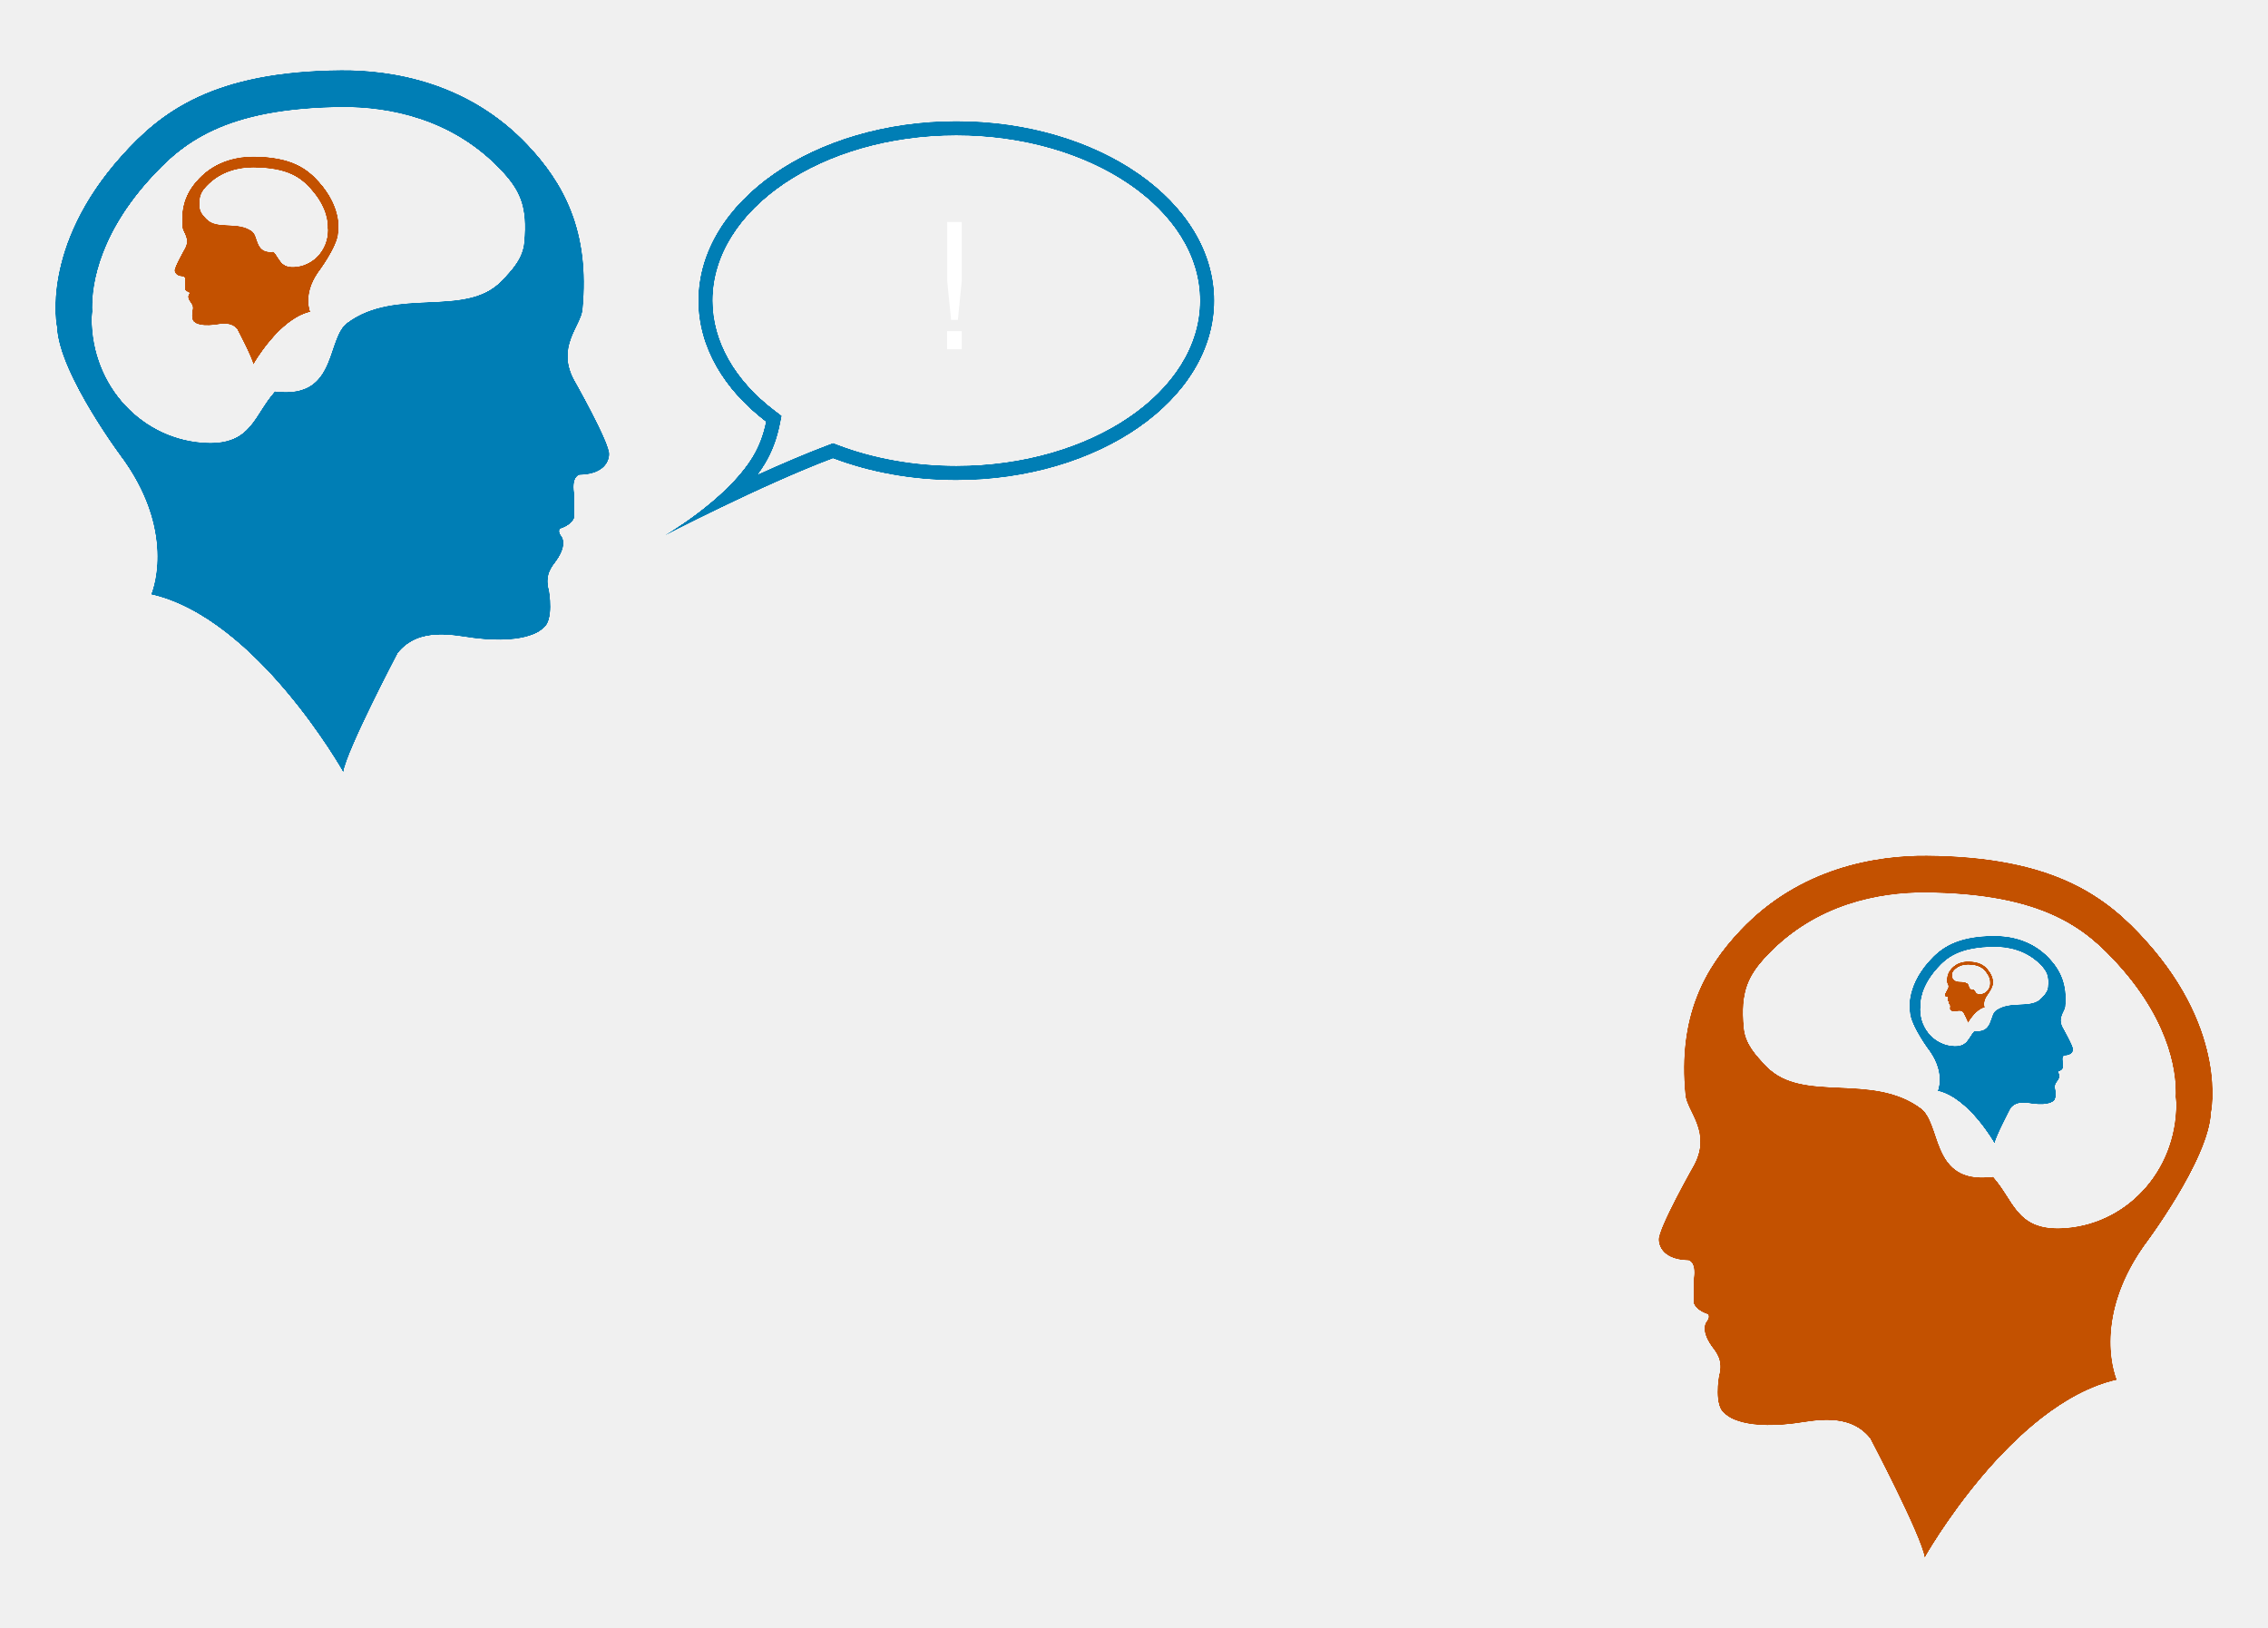
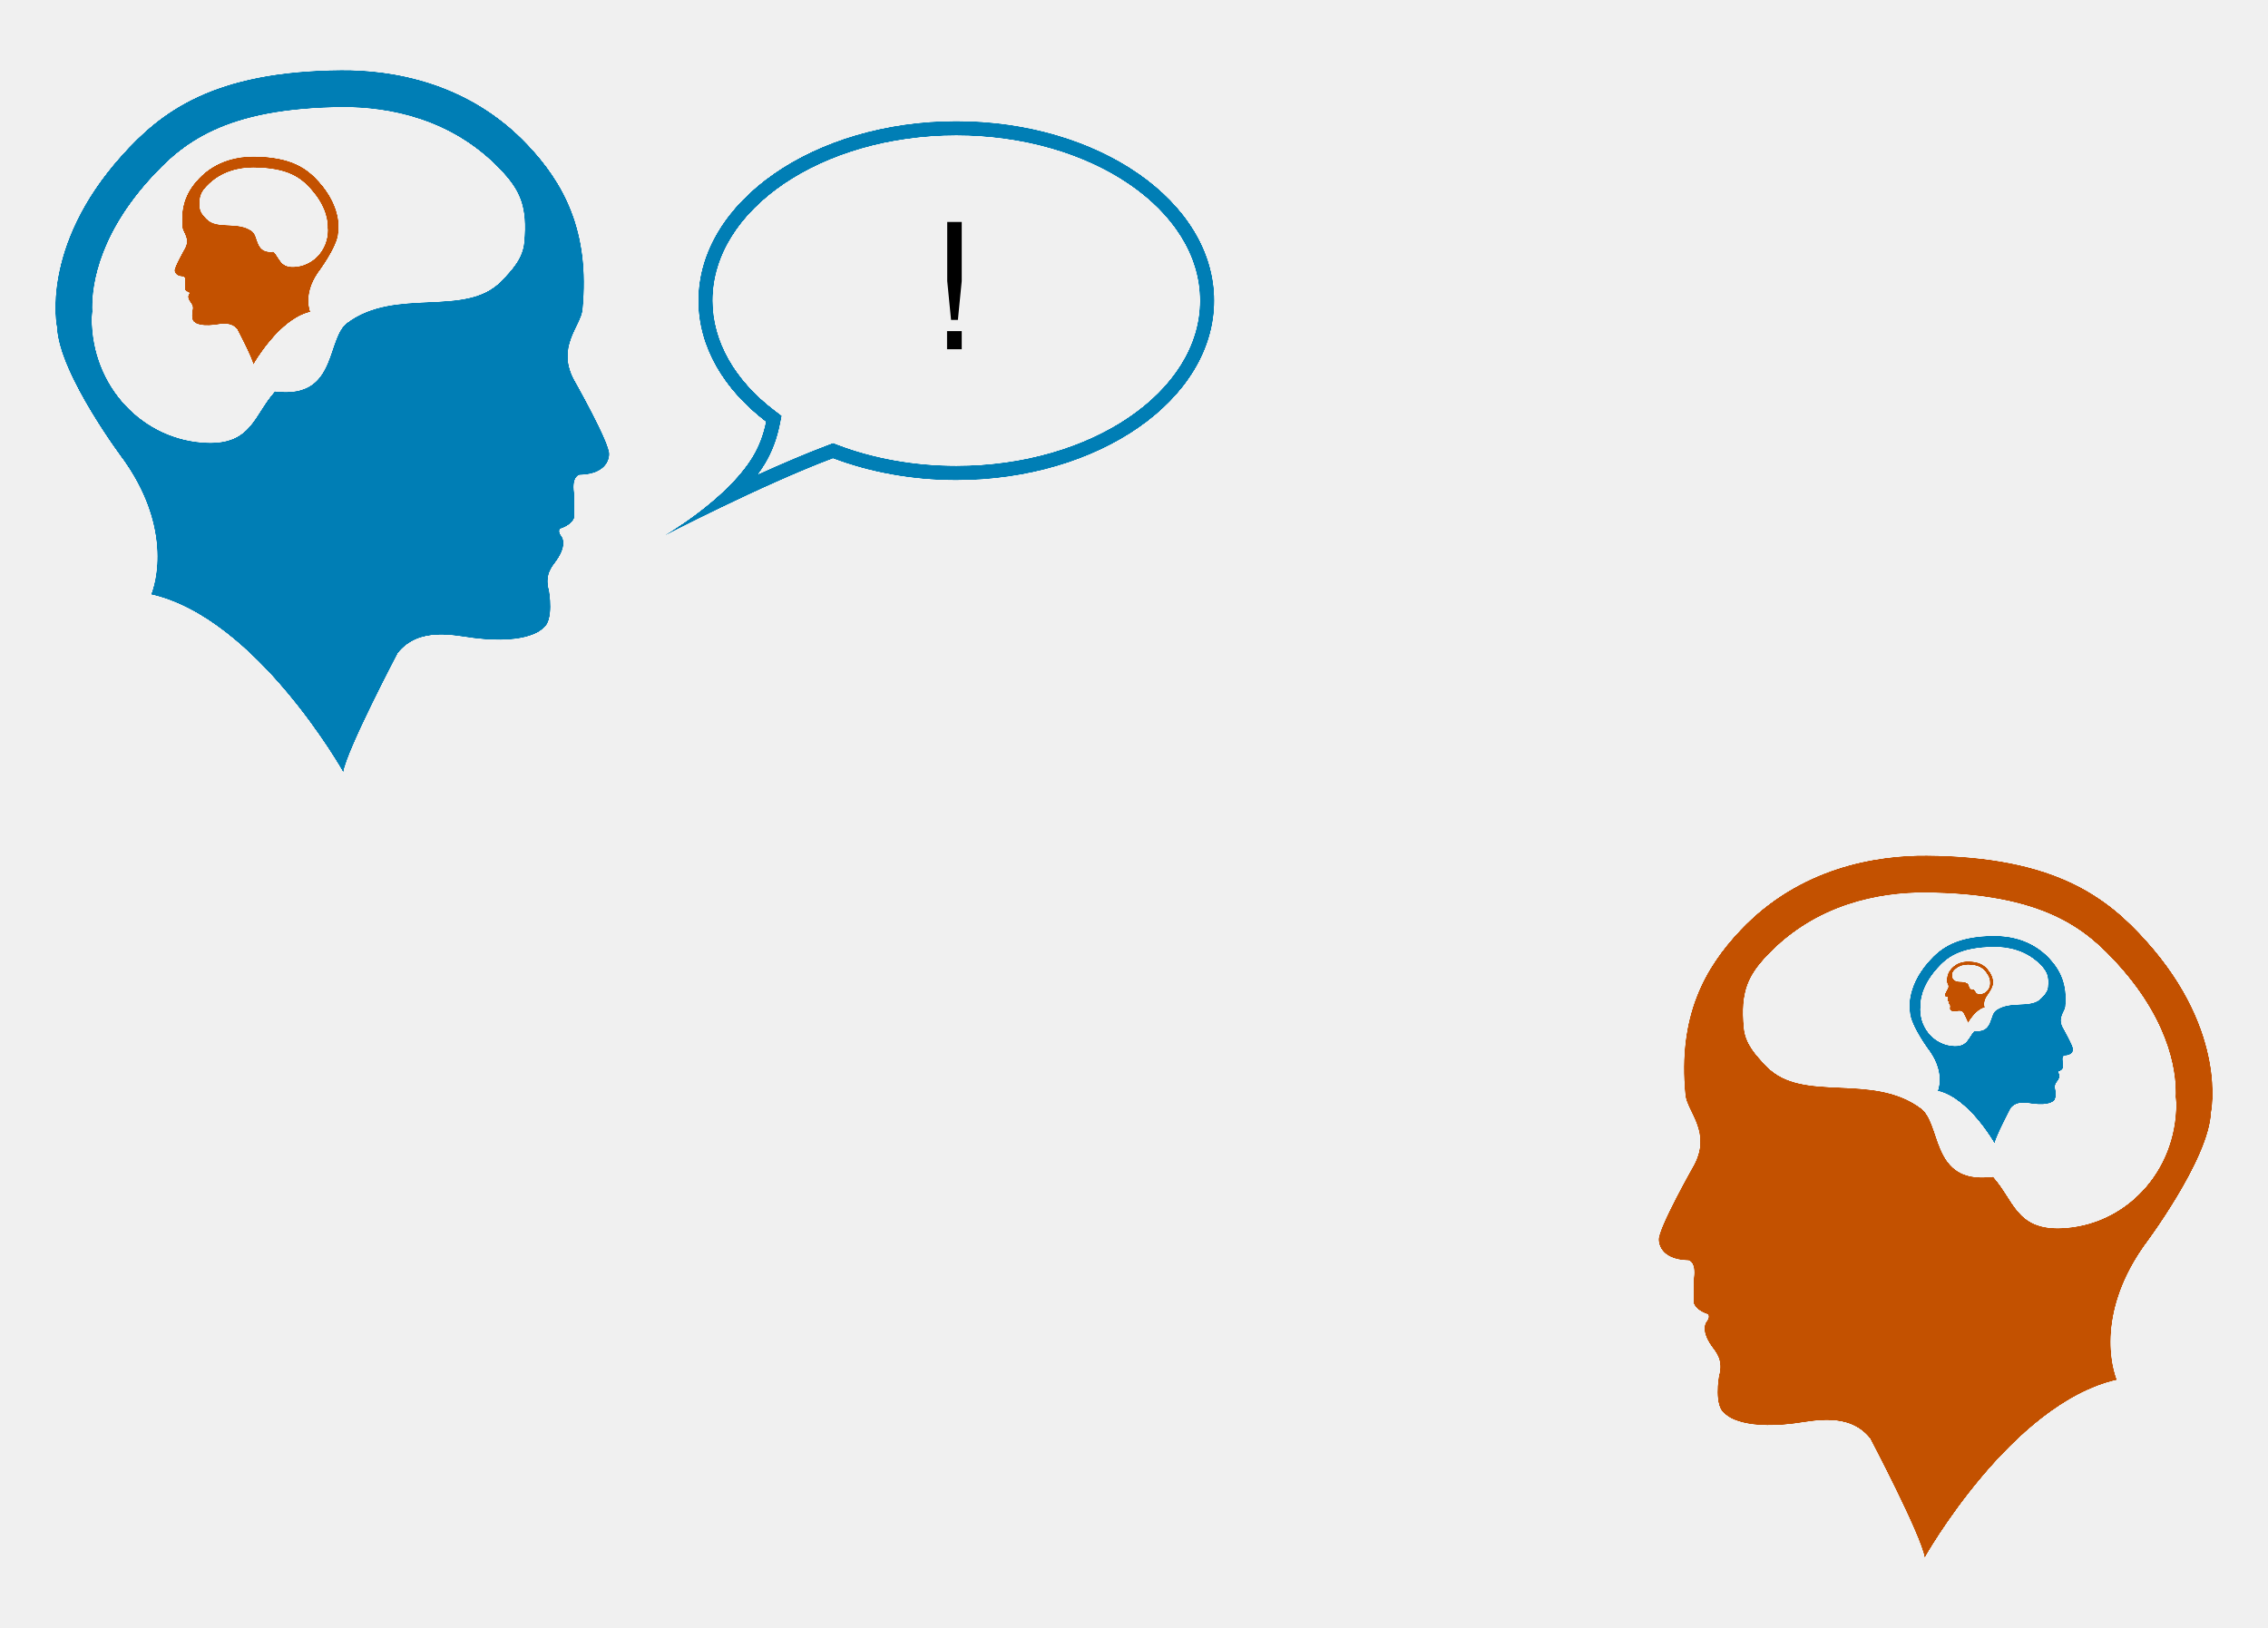
<svg xmlns="http://www.w3.org/2000/svg" width="654.469pt" height="469.861pt" viewBox="0 0 654.469 469.861" version="1.1" id="svg2">
  <defs id="defs4">
    <g id="g6">
      <symbol overflow="visible" id="glyph0-0" style="overflow:visible">
        <path style="stroke:none" d="" id="path9" />
      </symbol>
      <symbol overflow="visible" id="glyph0-1" style="overflow:visible">
        <path style="stroke:none" d="m 10.922,-10.688 c 0,-0.109 -0.094,-0.219 -0.219,-0.219 -0.203,0 -1.156,0.891 -1.641,1.766 -0.438,-1.125 -1.203,-1.781 -2.266,-1.781 -2.812,0 -5.828,3.609 -5.828,7.281 0,2.453 1.438,3.891 3.125,3.891 1.312,0 2.406,-1 2.922,-1.562 L 7.031,-1.281 6.094,2.422 5.875,3.328 C 5.656,4.062 5.281,4.062 4.109,4.094 c -0.266,0 -0.516,0 -0.516,0.469 0,0.172 0.141,0.25 0.328,0.25 0.344,0 0.781,-0.047 1.141,-0.047 l 2.516,0 c 0.375,0 0.797,0.047 1.172,0.047 0.141,0 0.438,0 0.438,-0.469 0,-0.25 -0.188,-0.25 -0.562,-0.25 -1.172,0 -1.234,-0.172 -1.234,-0.375 0,-0.125 0.016,-0.156 0.094,-0.469 z M 7.438,-2.953 C 7.312,-2.531 7.312,-2.484 6.969,-2 c -0.547,0.688 -1.641,1.75 -2.812,1.75 -1.016,0 -1.578,-0.922 -1.578,-2.375 0,-1.359 0.766,-4.141 1.234,-5.188 0.844,-1.734 2.016,-2.625 2.984,-2.625 1.625,0 1.953,2.031 1.953,2.234 0,0.031 -0.078,0.344 -0.094,0.391 z m 0,0" id="path12" />
      </symbol>
      <symbol overflow="visible" id="glyph0-2" style="overflow:visible">
        <path style="stroke:none" d="m 4.828,0.094 c 0,-1.438 -0.469,-2.5 -1.484,-2.5 -0.797,0 -1.188,0.641 -1.188,1.188 C 2.156,-0.672 2.531,0 3.375,0 3.688,0 3.969,-0.094 4.188,-0.328 4.234,-0.375 4.266,-0.375 4.281,-0.375 c 0.062,0 0.062,0.344 0.062,0.469 0,0.828 -0.156,2.438 -1.594,4.047 C 2.484,4.438 2.484,4.484 2.484,4.531 c 0,0.125 0.125,0.25 0.234,0.25 0.203,0 2.109,-1.828 2.109,-4.688 z m 0,0" id="path15" />
      </symbol>
      <symbol overflow="visible" id="glyph0-3" style="overflow:visible">
        <path style="stroke:none" d="M 8.375,-3.141 C 8.281,-2.75 8.234,-2.656 7.906,-2.281 6.891,-0.969 5.844,-0.5 5.078,-0.5 4.266,-0.5 3.5,-1.141 3.5,-2.844 3.5,-4.156 4.234,-6.938 4.781,-8.047 5.5,-9.438 6.609,-10.438 7.656,-10.438 c 1.641,0 1.953,2.031 1.953,2.188 l -0.062,0.344 z m 1.531,-6.156 c -0.312,-0.719 -1.016,-1.625 -2.25,-1.625 -2.703,0 -5.766,3.391 -5.766,7.078 C 1.891,-1.266 3.438,0 5.031,0 6.344,0 7.516,-1.047 7.953,-1.531 L 7.406,0.688 C 7.062,2.062 6.906,2.672 6.016,3.547 5,4.562 4.062,4.562 3.516,4.562 2.781,4.562 2.156,4.516 1.531,4.312 c 0.797,-0.219 1,-0.922 1,-1.188 0,-0.406 -0.297,-0.797 -0.844,-0.797 -0.594,0 -1.234,0.5 -1.234,1.312 C 0.453,4.656 1.469,5.062 3.562,5.062 6.766,5.062 8.422,3 8.75,1.656 L 11.5,-9.438 c 0.078,-0.297 0.078,-0.344 0.078,-0.406 0,-0.344 -0.281,-0.609 -0.656,-0.609 -0.594,0 -0.938,0.484 -1.016,1.156 z m 0,0" id="path18" />
      </symbol>
      <symbol overflow="visible" id="glyph1-0" style="overflow:visible">
        <path style="stroke:none" d="" id="path21" />
      </symbol>
      <symbol overflow="visible" id="glyph1-1" style="overflow:visible">
        <path style="stroke:none" d="M 3.516,-2.297 C 2.781,-1.078 2.094,-0.656 1.094,-0.594 0.875,-0.578 0.703,-0.578 0.703,-0.203 0.703,-0.078 0.812,0 0.953,0 1.328,0 2.25,-0.047 2.625,-0.047 3.219,-0.047 3.891,0 4.469,0 c 0.109,0 0.359,0 0.359,-0.391 0,-0.188 -0.156,-0.203 -0.281,-0.203 -0.484,-0.047 -0.875,-0.219 -0.875,-0.703 0,-0.297 0.125,-0.516 0.391,-0.969 L 5.641,-4.875 l 5.266,0 c 0.016,0.188 0.016,0.344 0.047,0.531 0.062,0.547 0.297,2.688 0.297,3.078 0,0.625 -1.047,0.672 -1.375,0.672 -0.234,0 -0.453,0 -0.453,0.359 C 9.422,0 9.609,0 9.734,0 10.078,0 10.5,-0.047 10.844,-0.047 l 1.172,0 C 13.281,-0.047 14.188,0 14.219,0 c 0.141,0 0.359,0 0.359,-0.391 0,-0.203 -0.188,-0.203 -0.484,-0.203 -1.141,0 -1.156,-0.188 -1.219,-0.812 L 11.609,-14.297 C 11.562,-14.703 11.484,-14.75 11.25,-14.75 c -0.203,0 -0.328,0.047 -0.516,0.359 z m 2.469,-3.172 4.156,-6.953 0.703,6.953 z m 0,0" id="path24" />
      </symbol>
      <symbol overflow="visible" id="glyph1-2" style="overflow:visible">
        <path style="stroke:none" d="m 7.562,-12.703 c 0.188,-0.766 0.266,-0.812 1.078,-0.812 l 2.672,0 c 2.344,0 2.344,1.984 2.344,2.172 0,1.672 -1.672,3.797 -4.406,3.797 l -2.969,0 z M 11.047,-7.375 c 2.25,-0.406 4.297,-1.984 4.297,-3.875 0,-1.625 -1.422,-2.859 -3.75,-2.859 l -6.641,0 c -0.391,0 -0.578,0 -0.578,0.391 0,0.203 0.188,0.203 0.5,0.203 1.266,0 1.266,0.172 1.266,0.406 0,0.031 0,0.156 -0.094,0.469 L 3.266,-1.531 c -0.188,0.719 -0.234,0.938 -1.672,0.938 -0.391,0 -0.609,0 -0.609,0.359 C 0.984,0 1.109,0 1.531,0 l 7.078,0 c 3.172,0 5.609,-2.391 5.609,-4.484 0,-1.688 -1.5,-2.719 -3.172,-2.891 z M 8.125,-0.594 l -2.797,0 c -0.281,0 -0.328,0 -0.453,-0.031 -0.234,-0.016 -0.25,-0.062 -0.25,-0.219 0,-0.141 0.047,-0.266 0.078,-0.453 L 6.156,-7.125 l 3.875,0 c 2.438,0 2.438,2.266 2.438,2.438 0,1.984 -1.797,4.094 -4.344,4.094 z m 0,0" id="path27" />
      </symbol>
      <symbol overflow="visible" id="glyph2-0" style="overflow:visible">
        <path style="stroke:none" d="" id="path30" />
      </symbol>
      <symbol overflow="visible" id="glyph2-1" style="overflow:visible">
        <path style="stroke:none" d="m 9.109,7.266 c 0,-0.031 0,-0.094 -0.094,-0.188 C 7.641,5.688 3.984,1.875 3.984,-7.406 c 0,-9.281 3.609,-13.062 5.062,-14.547 0,-0.031 0.062,-0.094 0.062,-0.188 0,-0.078 -0.094,-0.141 -0.219,-0.141 -0.328,0 -2.844,2.203 -4.312,5.469 -1.484,3.312 -1.906,6.516 -1.906,9.375 0,2.141 0.219,5.766 2,9.609 1.422,3.094 3.859,5.266 4.219,5.266 0.156,0 0.219,-0.062 0.219,-0.172 z m 0,0" id="path33" />
      </symbol>
      <symbol overflow="visible" id="glyph2-2" style="overflow:visible">
        <path style="stroke:none" d="m 7.828,-7.406 c 0,-2.141 -0.219,-5.766 -2,-9.609 -1.422,-3.094 -3.859,-5.266 -4.219,-5.266 -0.094,0 -0.219,0.031 -0.219,0.172 0,0.062 0.031,0.094 0.062,0.156 1.438,1.484 5.062,5.266 5.062,14.516 0,9.281 -3.594,13.062 -5.062,14.547 -0.031,0.062 -0.062,0.094 -0.062,0.156 0,0.141 0.125,0.172 0.219,0.172 0.328,0 2.859,-2.203 4.312,-5.469 1.484,-3.312 1.906,-6.516 1.906,-9.375 z m 0,0" id="path36" />
      </symbol>
      <symbol overflow="visible" id="glyph2-3" style="overflow:visible">
        <path style="stroke:none" d="m 19.125,-9.547 c 0.453,0 0.891,0 0.891,-0.516 0,-0.531 -0.5,-0.531 -1,-0.531 l -16.641,0 c -0.5,0 -1,0 -1,0.531 0,0.516 0.438,0.516 0.891,0.516 z M 19.016,-4.25 c 0.5,0 1,0 1,-0.547 0,-0.5 -0.438,-0.5 -0.891,-0.5 l -16.859,0 c -0.453,0 -0.891,0 -0.891,0.5 0,0.547 0.5,0.547 1,0.547 z m 0,0" id="path39" />
      </symbol>
      <symbol overflow="visible" id="glyph3-0" style="overflow:visible">
        <path style="stroke:none" d="" id="path42" />
      </symbol>
      <symbol overflow="visible" id="glyph3-1" style="overflow:visible">
        <path style="stroke:none" d="m 10.5,-13.156 0,1.281 c 1.844,0 2.047,0 2.047,1.172 l 0,5.828 c 0,2.25 -1.328,4.078 -3.656,4.078 -2.234,0 -2.344,-0.75 -2.344,-2.391 l 0,-10.203 -5.297,0.234 0,1.281 c 1.844,0 2.047,0 2.047,1.172 l 0,7.047 c 0,2.969 2,3.828 5.188,3.828 0.703,0 2.906,0 4.188,-2.406 l 0.031,0 0,2.406 L 17.844,0 l 0,-1.281 c -1.844,0 -2.047,0 -2.047,-1.156 l 0,-10.953 z m 0,0" id="path45" />
      </symbol>
      <symbol overflow="visible" id="glyph3-2" style="overflow:visible">
        <path style="stroke:none" d="m 14.719,-11.281 c 0.188,-0.406 0.312,-0.656 2.203,-0.656 l 0,-1.266 c -1,0.047 -1.125,0.047 -2.344,0.047 -0.797,0 -0.859,0 -2.562,-0.047 l 0,1.266 c 0.031,0 1.438,0 1.438,0.391 0,0.094 -0.094,0.266 -0.125,0.359 l -3.484,7.5 -3.797,-8.25 1.625,0 0,-1.266 c -0.703,0.047 -2.734,0.047 -3.562,0.047 -0.859,0 -2.625,0 -3.391,-0.047 l 0,1.266 1.906,0 L 8.125,0 C 7.969,0.359 7.562,1.219 7.406,1.578 6.781,2.922 5.828,4.969 3.75,4.969 c -0.125,0 -0.484,0 -0.812,-0.172 C 3,4.766 3.891,4.406 3.891,3.266 c 0,-0.969 -0.703,-1.594 -1.594,-1.594 -0.922,0 -1.641,0.625 -1.641,1.625 0,1.406 1.312,2.656 3.094,2.656 2.438,0 4.047,-2.203 4.641,-3.516 z m 0,0" id="path48" />
      </symbol>
      <symbol overflow="visible" id="glyph4-0" style="overflow:visible">
        <path style="stroke:none" d="" id="path51" />
      </symbol>
      <symbol overflow="visible" id="glyph4-1" style="overflow:visible">
        <path style="stroke:none" d="m 3.938,-17.688 c 0,-0.453 0,-0.891 -0.5,-0.891 -0.484,0 -0.484,0.438 -0.484,0.891 l 0,22.984 c 0,0.453 0,0.891 0.484,0.891 0.5,0 0.5,-0.438 0.5,-0.891 z m 0,0" id="path54" />
      </symbol>
    </g>
    <clipPath id="clip1">
      <path d="m 264,326 8,0 0,30.105 -8,0 z m 0,0" id="path57" />
    </clipPath>
    <clipPath id="clip2">
      <path d="m 309,326 7,0 0,30.105 -7,0 z m 0,0" id="path60" />
    </clipPath>
    <filter style="color-interpolation-filters:sRGB" id="filter4267">
      <feColorMatrix type="hueRotate" values="180" result="color1" id="feColorMatrix4269" />
      <feColorMatrix values="-1 0 0 0 1 0 -1 0 0 1 0 0 -1 0 1 -0.21 -0.72 -0.07 2 0 " result="color2" id="feColorMatrix4271" />
    </filter>
    <filter style="color-interpolation-filters:sRGB" id="filter4273">
      <feColorMatrix type="hueRotate" values="180" result="color1" id="feColorMatrix4275" />
      <feColorMatrix values="-1 0 0 0 1 0 -1 0 0 1 0 0 -1 0 1 -0.21 -0.72 -0.07 2 0 " result="color2" id="feColorMatrix4277" />
    </filter>
    <filter style="color-interpolation-filters:sRGB" id="filter4279">
      <feColorMatrix type="hueRotate" values="180" result="color1" id="feColorMatrix4281" />
      <feColorMatrix values="-1 0 0 0 1 0 -1 0 0 1 0 0 -1 0 1 -0.21 -0.72 -0.07 2 0 " result="color2" id="feColorMatrix4283" />
    </filter>
    <filter style="color-interpolation-filters:sRGB" id="filter4285">
      <feColorMatrix type="hueRotate" values="180" result="color1" id="feColorMatrix4287" />
      <feColorMatrix values="-1 0 0 0 1 0 -1 0 0 1 0 0 -1 0 1 -0.21 -0.72 -0.07 2 0 " result="color2" id="feColorMatrix4289" />
    </filter>
    <filter style="color-interpolation-filters:sRGB" id="filter4291">
      <feColorMatrix type="hueRotate" values="180" result="color1" id="feColorMatrix4293" />
      <feColorMatrix values="-1 0 0 0 1 0 -1 0 0 1 0 0 -1 0 1 -0.21 -0.72 -0.07 2 0 " result="color2" id="feColorMatrix4295" />
    </filter>
    <filter style="color-interpolation-filters:sRGB" id="filter4297">
      <feColorMatrix type="hueRotate" values="180" result="color1" id="feColorMatrix4299" />
      <feColorMatrix values="-1 0 0 0 1 0 -1 0 0 1 0 0 -1 0 1 -0.21 -0.72 -0.07 2 0 " result="color2" id="feColorMatrix4301" />
    </filter>
    <filter style="color-interpolation-filters:sRGB" id="filter4303">
      <feColorMatrix type="hueRotate" values="180" result="color1" id="feColorMatrix4305" />
      <feColorMatrix values="-1 0 0 0 1 0 -1 0 0 1 0 0 -1 0 1 -0.21 -0.72 -0.07 2 0 " result="color2" id="feColorMatrix4307" />
    </filter>
    <filter style="color-interpolation-filters:sRGB" id="filter4309">
      <feColorMatrix type="hueRotate" values="180" result="color1" id="feColorMatrix4311" />
      <feColorMatrix values="-1 0 0 0 1 0 -1 0 0 1 0 0 -1 0 1 -0.21 -0.72 -0.07 2 0 " result="color2" id="feColorMatrix4313" />
    </filter>
    <filter style="color-interpolation-filters:sRGB" id="filter4315">
      <feColorMatrix type="hueRotate" values="180" result="color1" id="feColorMatrix4317" />
      <feColorMatrix values="-1 0 0 0 1 0 -1 0 0 1 0 0 -1 0 1 -0.21 -0.72 -0.07 2 0 " result="color2" id="feColorMatrix4319" />
    </filter>
    <filter style="color-interpolation-filters:sRGB" id="filter4321">
      <feColorMatrix type="hueRotate" values="180" result="color1" id="feColorMatrix4323" />
      <feColorMatrix values="-1 0 0 0 1 0 -1 0 0 1 0 0 -1 0 1 -0.21 -0.72 -0.07 2 0 " result="color2" id="feColorMatrix4325" />
    </filter>
    <filter style="color-interpolation-filters:sRGB" id="filter4315-4">
      <feColorMatrix type="hueRotate" values="180" result="color1" id="feColorMatrix4317-9" />
      <feColorMatrix values="-1 0 0 0 1 0 -1 0 0 1 0 0 -1 0 1 -0.21 -0.72 -0.07 2 0 " result="color2" id="feColorMatrix4319-0" />
    </filter>
    <filter style="color-interpolation-filters:sRGB" id="filter4315-7">
      <feColorMatrix type="hueRotate" values="180" result="color1" id="feColorMatrix4317-95" />
      <feColorMatrix values="-1 0 0 0 1 0 -1 0 0 1 0 0 -1 0 1 -0.21 -0.72 -0.07 2 0 " result="color2" id="feColorMatrix4319-8" />
    </filter>
    <filter style="color-interpolation-filters:sRGB" id="filter4309-6">
      <feColorMatrix type="hueRotate" values="180" result="color1" id="feColorMatrix4311-3" />
      <feColorMatrix values="-1 0 0 0 1 0 -1 0 0 1 0 0 -1 0 1 -0.21 -0.72 -0.07 2 0 " result="color2" id="feColorMatrix4313-5" />
    </filter>
    <filter style="color-interpolation-filters:sRGB" id="filter4315-7-8">
      <feColorMatrix type="hueRotate" values="180" result="color1" id="feColorMatrix4317-95-8" />
      <feColorMatrix values="-1 0 0 0 1 0 -1 0 0 1 0 0 -1 0 1 -0.21 -0.72 -0.07 2 0 " result="color2" id="feColorMatrix4319-8-7" />
    </filter>
  </defs>
  <g transform="matrix(1.859646,0,0,1.859646,191.0228,34.96581)" id="g3" style="fill:#0fc8ff;fill-opacity:1;filter:url(#filter4303)">
    <path d="m 45.673,0 c 22.108,0 40.03,12.475 40.03,27.862 0,15.387 -17.922,27.862 -40.03,27.862 -6.931,0 -13.449,-1.227 -19.134,-3.384 C 15.319,56.564 0,64.542 0,64.542 c 0,0 9.989,-5.655 14.107,-12.521 1.052,-1.755 1.668,-3.595 2.021,-5.362 C 9.618,41.704 5.643,35.106 5.643,27.862 5.643,12.475 23.565,0 45.673,0 m 0,2.22 c -20.849,0 -37.811,11.503 -37.811,25.643 0,6.266 3.413,12.314 9.61,17.03 l 1.104,0.841 -0.271,1.36 c -0.445,2.23 -1.217,4.272 -2.294,6.069 -0.341,0.567 -0.717,1.127 -1.12,1.674 3.625,-1.646 7.421,-3.276 10.866,-4.573 l 0.785,-0.296 0.785,0.298 c 5.584,2.119 11.928,3.239 18.346,3.239 20.849,0 37.811,-11.503 37.811,-25.643 C 83.484,13.722 66.522,2.22 45.673,2.22 l 0,0 z" id="path5" style="fill:#0fc8ff;fill-opacity:1" />
  </g>
  <g transform="matrix(-1.12,0,0,1.12,197.2152,20.26307)" id="anne" style="fill:#0fc8ff;fill-opacity:1;filter:url(#filter4309)">
    <g id="g5" style="fill:#0fc8ff;fill-opacity:1">
      <path d="M 144.797,22.048 C 134.671,10.744 121.269,0.246 88.175,0.002 75.245,-0.099 55.509,2.955 40.153,19.198 30.861,29.014 24.001,41.396 25.968,61.655 c 0.423,4.396 6.695,9.478 2.281,17.973 0,0 -9.466,16.66 -9.14,19.437 0,0 -0.17,5.072 7.675,5.23 0,0 1.958,0.249 1.397,4.573 l -0.088,6.296 c 0,0 0.243,1.888 3.678,3.021 0,0 0.648,0.645 -0.323,1.887 0,0 -1.815,2.016 1.297,6.369 1.154,1.596 3.017,3.6 1.875,7.673 0,0 -1.464,7.929 1.635,9.804 0,0 3.529,4.189 17.726,2.441 4.957,-0.608 14.136,-3.008 19.604,3.849 0,0 13.064,24.825 14.054,30.708 0,0 22.311,-39.689 49.505,-45.821 0,0 -6.619,-14.949 6.868,-34.312 0,0 16.897,-22.295 17.403,-34.556 0.006,-0.008 4.469,-20.653 -16.618,-44.179 z m -22.085,73.99 c -11.49,0.383 -12.068,-7.283 -17.458,-13.25 -0.791,0.055 -1.553,0.131 -2.362,0.155 C 89.405,83.33 91.886,69.007 86.631,65.104 74.029,55.739 56.264,63.874 46.99,54.402 43.997,51.348 41.437,48.441 41.044,44.489 40.094,34.911 42.314,30.758 47.06,25.74 59.745,12.333 76.079,9.517 87.566,9.517 c 30.908,0.225 41.687,9.454 50.145,18.879 13.926,15.552 14.79,28.951 14.577,33.783 0.024,0.587 0.146,1.142 0.146,1.742 0.006,17.725 -13.311,31.556 -29.722,32.117 z" id="path7" style="fill:#0fc8ff;fill-opacity:1" />
    </g>
  </g>
  <g transform="matrix(1.12,0,0,1.12,457.2533,246.9729)" id="bob" style="fill:#ff8d21;fill-opacity:1;filter:url(#filter4315)">
    <g id="g5-1" style="fill:#ff8d21;fill-opacity:1">
      <path d="M 144.797,22.048 C 134.671,10.744 121.269,0.246 88.175,0.002 75.245,-0.099 55.509,2.955 40.153,19.198 30.861,29.014 24.001,41.396 25.968,61.655 c 0.423,4.396 6.695,9.478 2.281,17.973 0,0 -9.466,16.66 -9.14,19.437 0,0 -0.17,5.072 7.675,5.23 0,0 1.958,0.249 1.397,4.573 l -0.088,6.296 c 0,0 0.243,1.888 3.678,3.021 0,0 0.648,0.645 -0.323,1.887 0,0 -1.815,2.016 1.297,6.369 1.154,1.596 3.017,3.6 1.875,7.673 0,0 -1.464,7.929 1.635,9.804 0,0 3.529,4.189 17.726,2.441 4.957,-0.608 14.136,-3.008 19.604,3.849 0,0 13.064,24.825 14.054,30.708 0,0 22.311,-39.689 49.505,-45.821 0,0 -6.619,-14.949 6.868,-34.312 0,0 16.897,-22.295 17.403,-34.556 0.006,-0.008 4.469,-20.653 -16.618,-44.179 z m -22.085,73.99 c -11.49,0.383 -12.068,-7.283 -17.458,-13.25 -0.791,0.055 -1.553,0.131 -2.362,0.155 C 89.405,83.33 91.886,69.007 86.631,65.104 74.029,55.739 56.264,63.874 46.99,54.402 43.997,51.348 41.437,48.441 41.044,44.489 40.094,34.911 42.314,30.758 47.06,25.74 59.745,12.333 76.079,9.517 87.566,9.517 c 30.908,0.225 41.687,9.454 50.145,18.879 13.926,15.552 14.79,28.951 14.577,33.783 0.024,0.587 0.146,1.142 0.146,1.742 0.006,17.725 -13.311,31.556 -29.722,32.117 z" id="path7-9" style="fill:#ff8d21;fill-opacity:1" />
    </g>
  </g>
  <g transform="matrix(0.3318299,0,0,0.3318299,44.03103,45.19227)" id="bob-5" style="fill:#ff8d21;fill-opacity:1;filter:url(#filter4315-7)">
    <g id="g5-1-2" style="fill:#ff8d21;fill-opacity:1">
      <path d="M 144.797,22.048 C 134.671,10.744 121.269,0.246 88.175,0.002 75.245,-0.099 55.509,2.955 40.153,19.198 30.861,29.014 24.001,41.396 25.968,61.655 c 0.423,4.396 6.695,9.478 2.281,17.973 0,0 -9.466,16.66 -9.14,19.437 0,0 -0.17,5.072 7.675,5.23 0,0 1.958,0.249 1.397,4.573 l -0.088,6.296 c 0,0 0.243,1.888 3.678,3.021 0,0 0.648,0.645 -0.323,1.887 0,0 -1.815,2.016 1.297,6.369 1.154,1.596 3.017,3.6 1.875,7.673 0,0 -1.464,7.929 1.635,9.804 0,0 3.529,4.189 17.726,2.441 4.957,-0.608 14.136,-3.008 19.604,3.849 0,0 13.064,24.825 14.054,30.708 0,0 22.311,-39.689 49.505,-45.821 0,0 -6.619,-14.949 6.868,-34.312 0,0 16.897,-22.295 17.403,-34.556 0.006,-0.008 4.469,-20.653 -16.618,-44.179 z m -22.085,73.99 c -11.49,0.383 -12.068,-7.283 -17.458,-13.25 -0.791,0.055 -1.553,0.131 -2.362,0.155 C 89.405,83.33 91.886,69.007 86.631,65.104 74.029,55.739 56.264,63.874 46.99,54.402 43.997,51.348 41.437,48.441 41.044,44.489 40.094,34.911 42.314,30.758 47.06,25.74 59.745,12.333 76.079,9.517 87.566,9.517 c 30.908,0.225 41.687,9.454 50.145,18.879 13.926,15.552 14.79,28.951 14.577,33.783 0.024,0.587 0.146,1.142 0.146,1.742 0.006,17.725 -13.311,31.556 -29.722,32.117 z" id="path7-9-5" style="fill:#ff8d21;fill-opacity:1" />
    </g>
  </g>
  <g transform="matrix(-0.3309604,0,0,0.3309604,604.5702,270.1564)" id="anne-3" style="fill:#0fc8ff;fill-opacity:1;filter:url(#filter4309-6)">
    <g id="g5-8" style="fill:#0fc8ff;fill-opacity:1">
      <path d="M 144.797,22.048 C 134.671,10.744 121.269,0.246 88.175,0.002 75.245,-0.099 55.509,2.955 40.153,19.198 30.861,29.014 24.001,41.396 25.968,61.655 c 0.423,4.396 6.695,9.478 2.281,17.973 0,0 -9.466,16.66 -9.14,19.437 0,0 -0.17,5.072 7.675,5.23 0,0 1.958,0.249 1.397,4.573 l -0.088,6.296 c 0,0 0.243,1.888 3.678,3.021 0,0 0.648,0.645 -0.323,1.887 0,0 -1.815,2.016 1.297,6.369 1.154,1.596 3.017,3.6 1.875,7.673 0,0 -1.464,7.929 1.635,9.804 0,0 3.529,4.189 17.726,2.441 4.957,-0.608 14.136,-3.008 19.604,3.849 0,0 13.064,24.825 14.054,30.708 0,0 22.311,-39.689 49.505,-45.821 0,0 -6.619,-14.949 6.868,-34.312 0,0 16.897,-22.295 17.403,-34.556 0.006,-0.008 4.469,-20.653 -16.618,-44.179 z m -22.085,73.99 c -11.49,0.383 -12.068,-7.283 -17.458,-13.25 -0.791,0.055 -1.553,0.131 -2.362,0.155 C 89.405,83.33 91.886,69.007 86.631,65.104 74.029,55.739 56.264,63.874 46.99,54.402 43.997,51.348 41.437,48.441 41.044,44.489 40.094,34.911 42.314,30.758 47.06,25.74 59.745,12.333 76.079,9.517 87.566,9.517 c 30.908,0.225 41.687,9.454 50.145,18.879 13.926,15.552 14.79,28.951 14.577,33.783 0.024,0.587 0.146,1.142 0.146,1.742 0.006,17.725 -13.311,31.556 -29.722,32.117 z" id="path7-8" style="fill:#0fc8ff;fill-opacity:1" />
    </g>
  </g>
  <g transform="matrix(0.09805584,0,0,0.09805584,559.3043,277.523)" id="bob-5-2" style="fill:#ff8d21;fill-opacity:1;filter:url(#filter4315-7-8)">
    <g id="g5-1-2-7" style="fill:#ff8d21;fill-opacity:1">
      <path d="M 144.797,22.048 C 134.671,10.744 121.269,0.246 88.175,0.002 75.245,-0.099 55.509,2.955 40.153,19.198 30.861,29.014 24.001,41.396 25.968,61.655 c 0.423,4.396 6.695,9.478 2.281,17.973 0,0 -9.466,16.66 -9.14,19.437 0,0 -0.17,5.072 7.675,5.23 0,0 1.958,0.249 1.397,4.573 l -0.088,6.296 c 0,0 0.243,1.888 3.678,3.021 0,0 0.648,0.645 -0.323,1.887 0,0 -1.815,2.016 1.297,6.369 1.154,1.596 3.017,3.6 1.875,7.673 0,0 -1.464,7.929 1.635,9.804 0,0 3.529,4.189 17.726,2.441 4.957,-0.608 14.136,-3.008 19.604,3.849 0,0 13.064,24.825 14.054,30.708 0,0 22.311,-39.689 49.505,-45.821 0,0 -6.619,-14.949 6.868,-34.312 0,0 16.897,-22.295 17.403,-34.556 0.006,-0.008 4.469,-20.653 -16.618,-44.179 z m -22.085,73.99 c -11.49,0.383 -12.068,-7.283 -17.458,-13.25 -0.791,0.055 -1.553,0.131 -2.362,0.155 C 89.405,83.33 91.886,69.007 86.631,65.104 74.029,55.739 56.264,63.874 46.99,54.402 43.997,51.348 41.437,48.441 41.044,44.489 40.094,34.911 42.314,30.758 47.06,25.74 59.745,12.333 76.079,9.517 87.566,9.517 c 30.908,0.225 41.687,9.454 50.145,18.879 13.926,15.552 14.79,28.951 14.577,33.783 0.024,0.587 0.146,1.142 0.146,1.742 0.006,17.725 -13.311,31.556 -29.722,32.117 z" id="path7-9-5-6" style="fill:#ff8d21;fill-opacity:1" />
    </g>
  </g>
-   <text xml:space="preserve" style="font-style:normal;font-variant:normal;font-weight:normal;font-stretch:normal;font-size:50.4px;line-height:125%;font-family:Helvetica;-inkscape-font-specification:'Helvetica, Normal';text-align:start;letter-spacing:0px;word-spacing:0px;writing-mode:lr-tb;text-anchor:start;fill:#ffffff;fill-opacity:1;stroke:none;stroke-width:1px;stroke-linecap:butt;stroke-linejoin:miter;stroke-opacity:1" x="267.038" y="100.814" id="text4482">
+   <text xml:space="preserve" style="font-style:normal;font-variant:normal;font-weight:normal;font-stretch:normal;font-size:50.4px;line-height:125%;font-family:Helvetica;-inkscape-font-specification:'Helvetica, Normal';text-align:start;letter-spacing:0px;word-spacing:0px;writing-mode:lr-tb;text-anchor:start;fill:black;fill-opacity:1;stroke:none;stroke-width:1px;stroke-linecap:butt;stroke-linejoin:miter;stroke-opacity:1" x="267.038" y="100.814" id="text4482">
    <tspan id="tspan4484" x="267.038" y="100.814">!</tspan>
  </text>
</svg>
